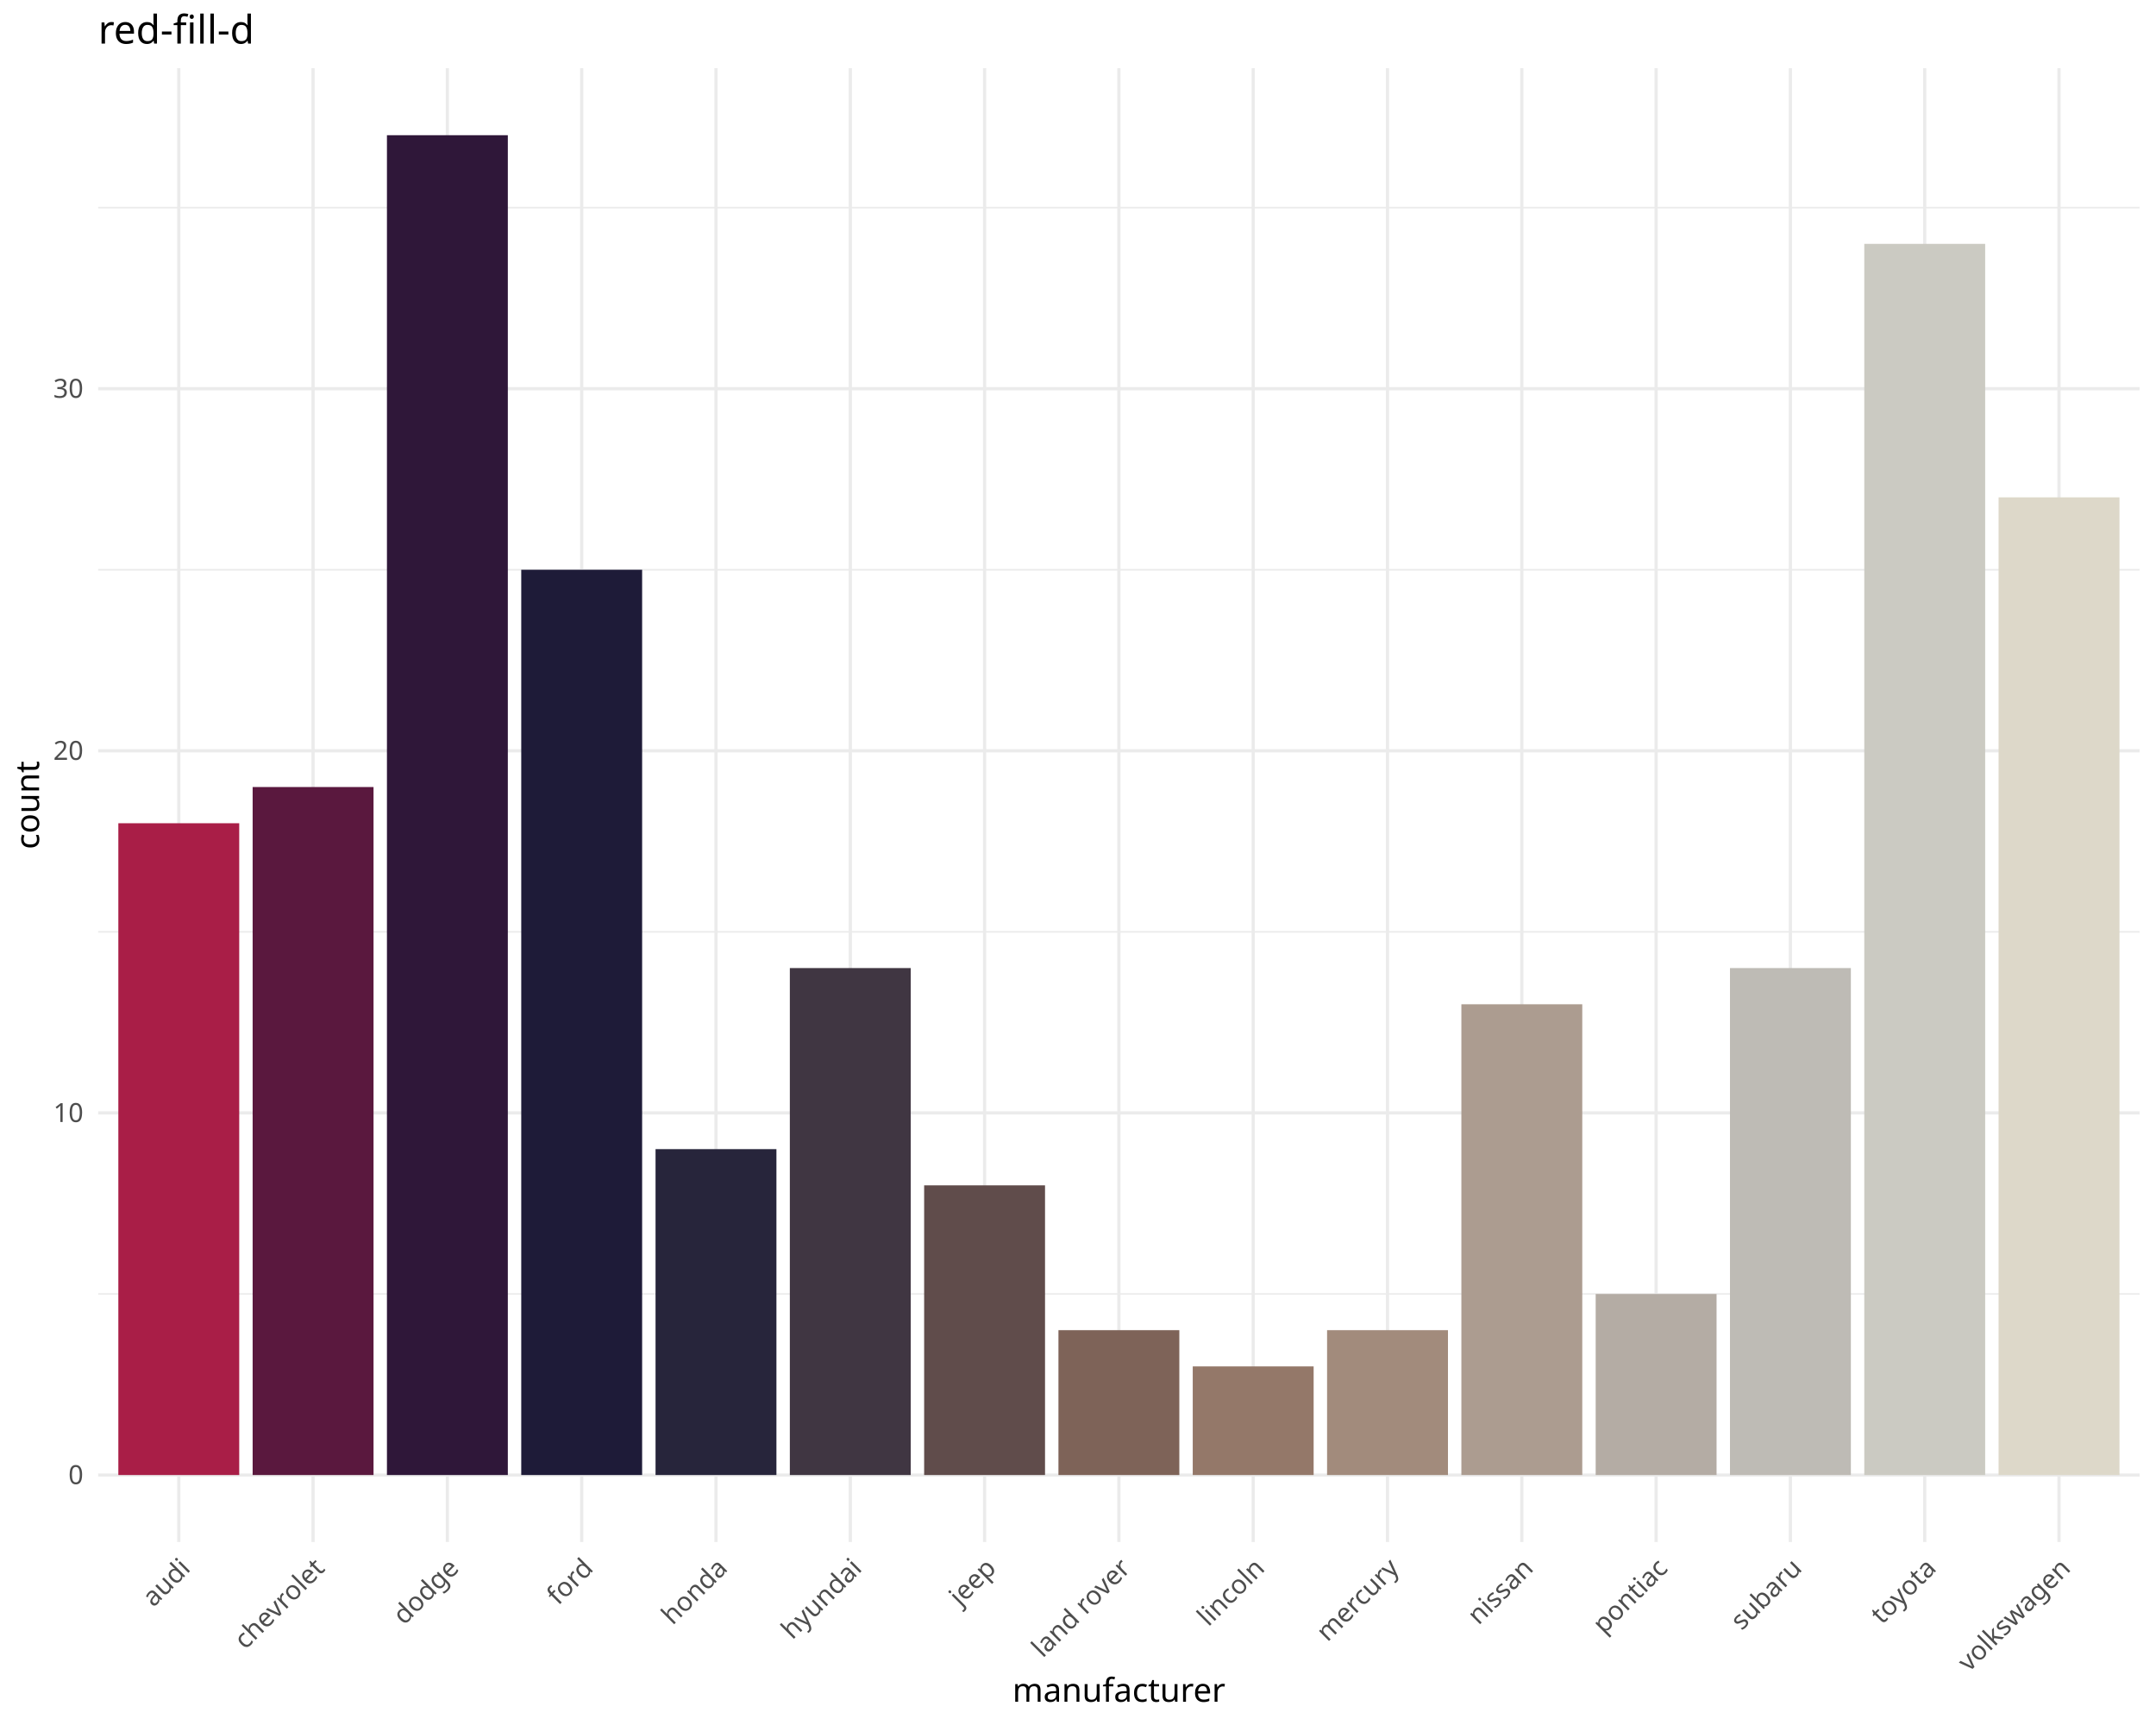
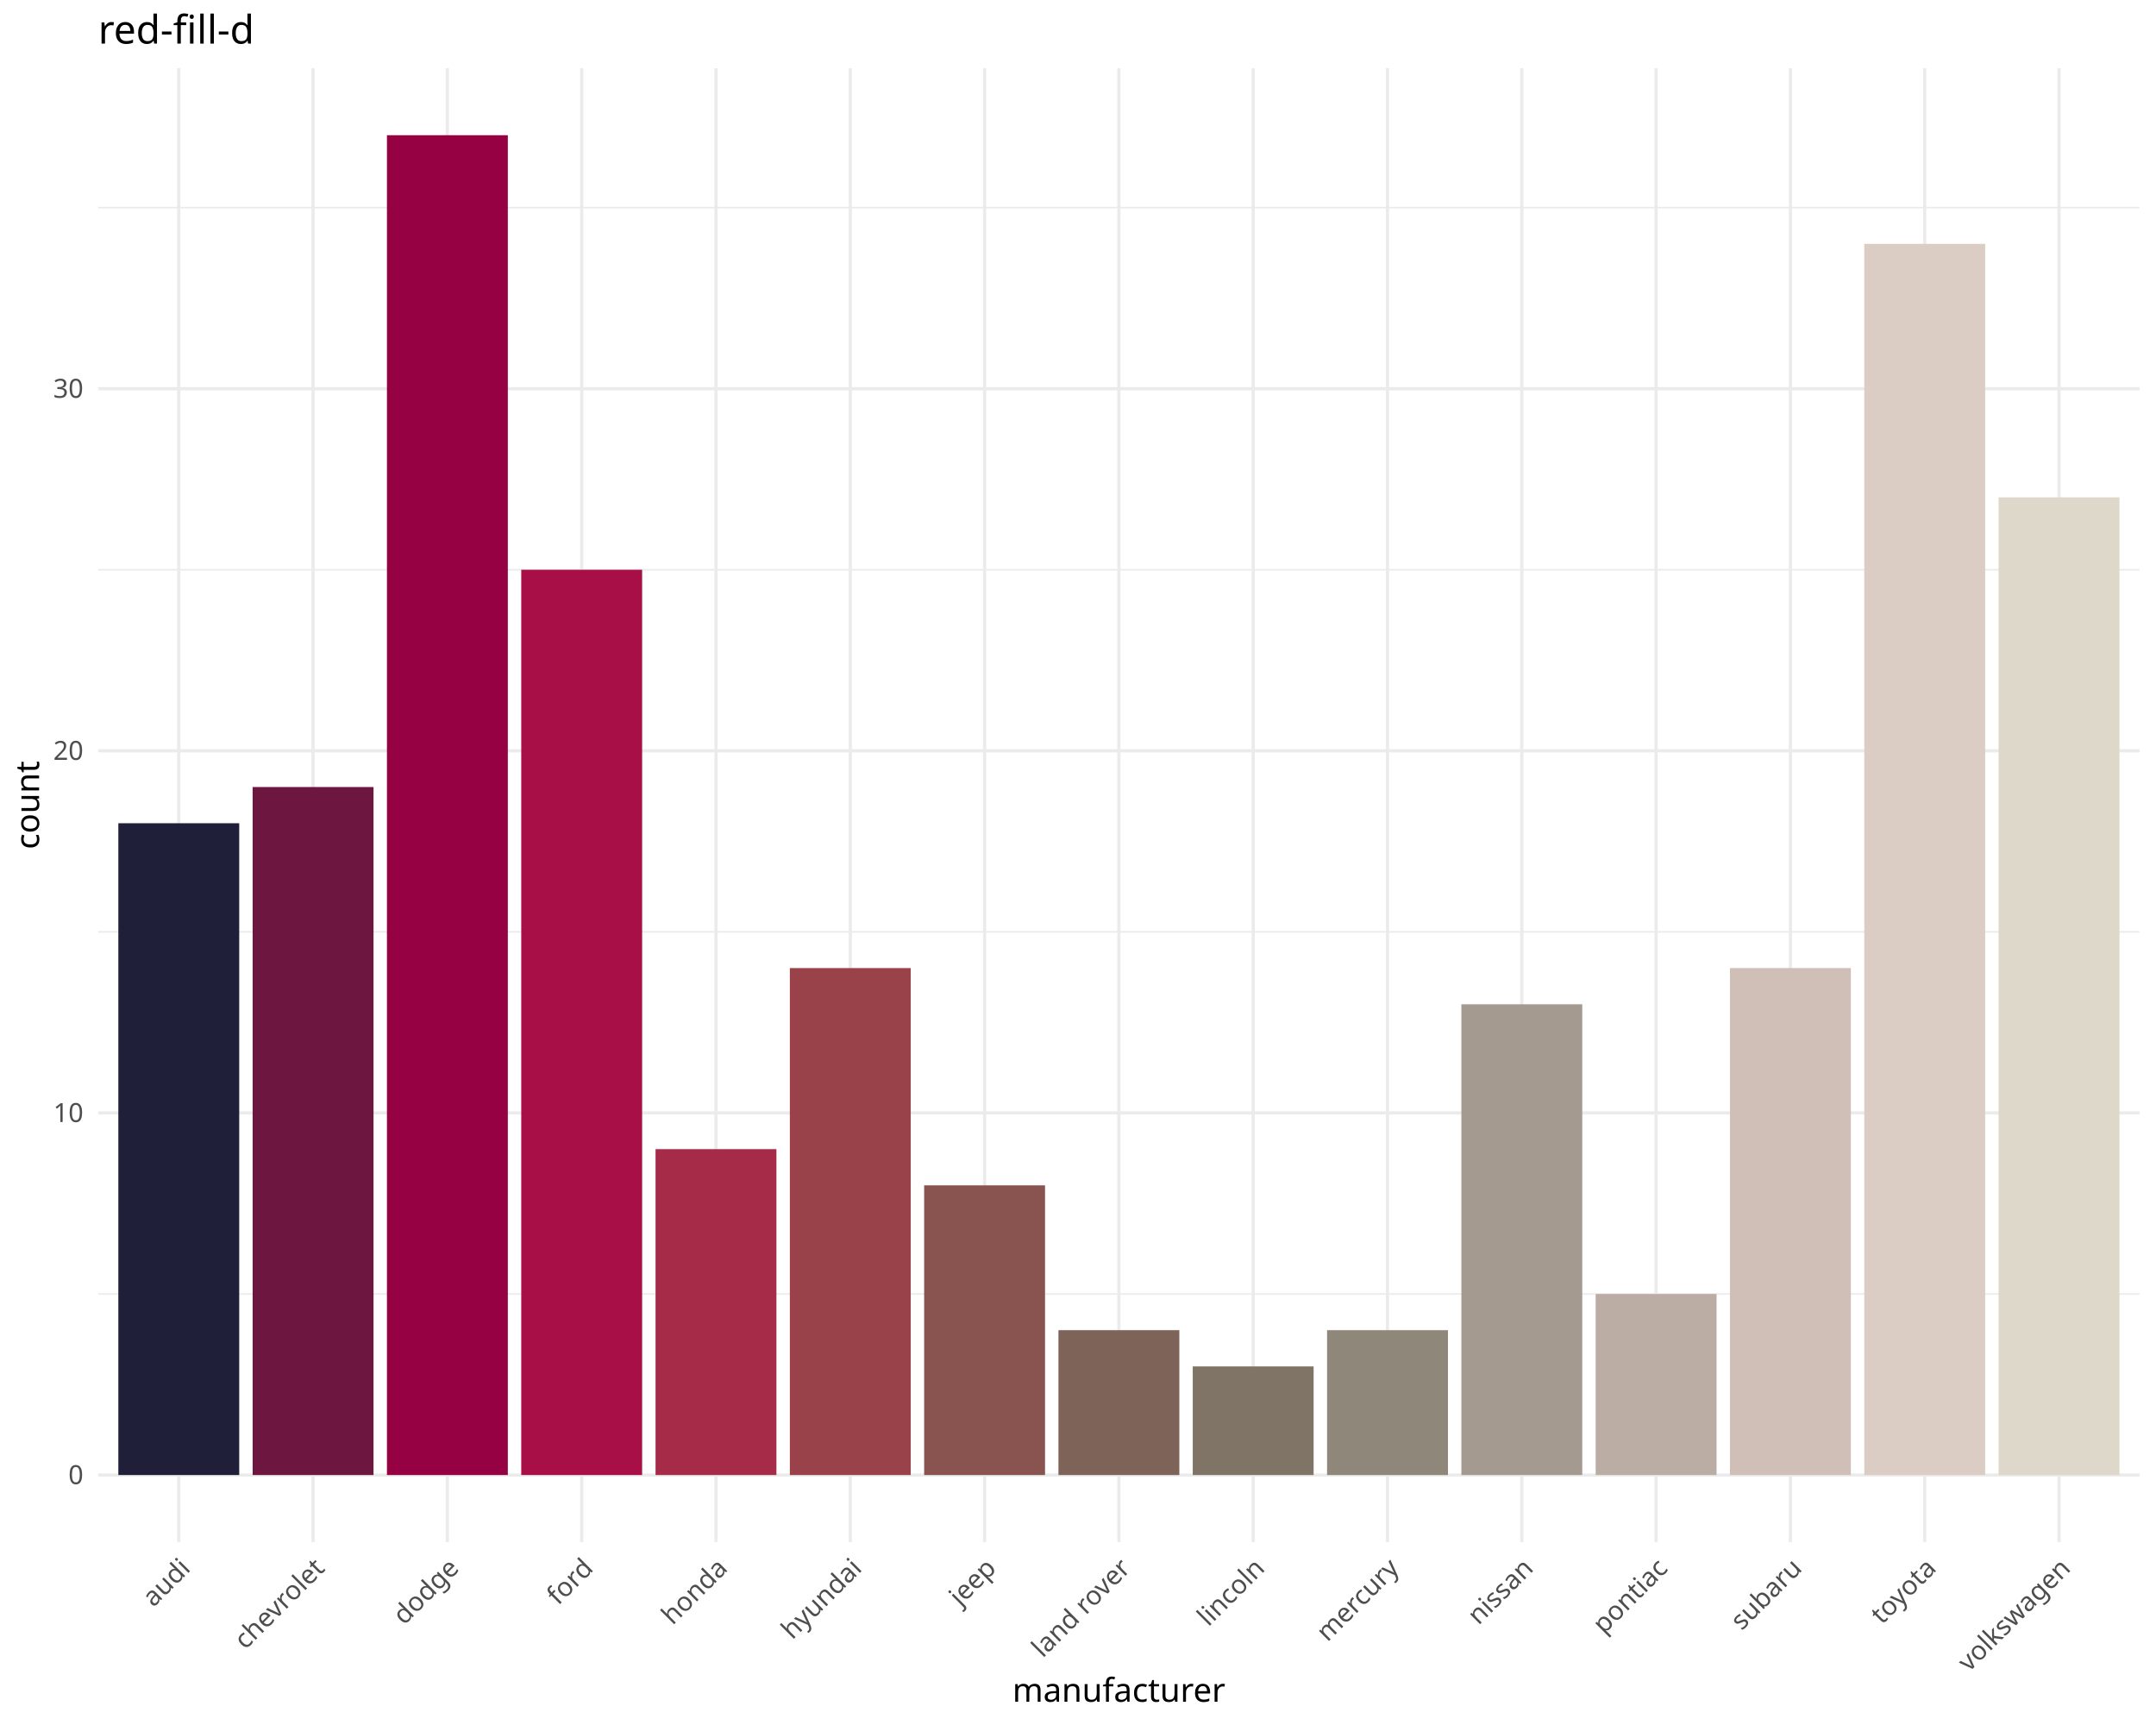
<svg xmlns="http://www.w3.org/2000/svg" class="svglite" data-engine-version="2.0" width="720.00pt" height="576.00pt" viewBox="0 0 720.00 576.00">
  <defs>
    <style type="text/css">
    .svglite line, .svglite polyline, .svglite polygon, .svglite path, .svglite rect, .svglite circle {
      fill: none;
      stroke: #000000;
      stroke-linecap: round;
      stroke-linejoin: round;
      stroke-miterlimit: 10.00;
    }
  </style>
  </defs>
  <rect width="100%" height="100%" style="stroke: none; fill: #FFFFFF;" />
  <defs>
    <clipPath id="cpMC4wMHw3MjAuMDB8MC4wMHw1NzYuMDA=">
      <rect x="0.00" y="0.00" width="720.00" height="576.00" />
    </clipPath>
  </defs>
  <g clip-path="url(#cpMC4wMHw3MjAuMDB8MC4wMHw1NzYuMDA=)">
</g>
  <defs>
    <clipPath id="cpMzIuNzl8NzE0LjUyfDIyLjc4fDUxNC45MA==">
      <rect x="32.79" y="22.78" width="681.73" height="492.12" />
    </clipPath>
  </defs>
  <g clip-path="url(#cpMzIuNzl8NzE0LjUyfDIyLjc4fDUxNC45MA==)">
    <polyline points="32.79,432.07 714.52,432.07 " style="stroke-width: 0.53; stroke: #EBEBEB; stroke-linecap: butt;" />
    <polyline points="32.79,311.16 714.52,311.16 " style="stroke-width: 0.53; stroke: #EBEBEB; stroke-linecap: butt;" />
    <polyline points="32.79,190.25 714.52,190.25 " style="stroke-width: 0.53; stroke: #EBEBEB; stroke-linecap: butt;" />
    <polyline points="32.79,69.33 714.52,69.33 " style="stroke-width: 0.53; stroke: #EBEBEB; stroke-linecap: butt;" />
    <polyline points="32.79,492.53 714.52,492.53 " style="stroke-width: 1.07; stroke: #EBEBEB; stroke-linecap: butt;" />
    <polyline points="32.79,371.62 714.52,371.62 " style="stroke-width: 1.07; stroke: #EBEBEB; stroke-linecap: butt;" />
    <polyline points="32.79,250.70 714.52,250.70 " style="stroke-width: 1.07; stroke: #EBEBEB; stroke-linecap: butt;" />
    <polyline points="32.79,129.79 714.52,129.79 " style="stroke-width: 1.07; stroke: #EBEBEB; stroke-linecap: butt;" />
    <polyline points="59.70,514.90 59.70,22.78 " style="stroke-width: 1.07; stroke: #EBEBEB; stroke-linecap: butt;" />
    <polyline points="104.55,514.90 104.55,22.78 " style="stroke-width: 1.07; stroke: #EBEBEB; stroke-linecap: butt;" />
    <polyline points="149.40,514.90 149.40,22.78 " style="stroke-width: 1.07; stroke: #EBEBEB; stroke-linecap: butt;" />
    <polyline points="194.26,514.90 194.26,22.78 " style="stroke-width: 1.07; stroke: #EBEBEB; stroke-linecap: butt;" />
    <polyline points="239.11,514.90 239.11,22.78 " style="stroke-width: 1.07; stroke: #EBEBEB; stroke-linecap: butt;" />
    <polyline points="283.96,514.90 283.96,22.78 " style="stroke-width: 1.07; stroke: #EBEBEB; stroke-linecap: butt;" />
    <polyline points="328.81,514.90 328.81,22.78 " style="stroke-width: 1.07; stroke: #EBEBEB; stroke-linecap: butt;" />
    <polyline points="373.66,514.90 373.66,22.78 " style="stroke-width: 1.07; stroke: #EBEBEB; stroke-linecap: butt;" />
    <polyline points="418.51,514.90 418.51,22.78 " style="stroke-width: 1.07; stroke: #EBEBEB; stroke-linecap: butt;" />
    <polyline points="463.36,514.90 463.36,22.78 " style="stroke-width: 1.07; stroke: #EBEBEB; stroke-linecap: butt;" />
    <polyline points="508.21,514.90 508.21,22.78 " style="stroke-width: 1.07; stroke: #EBEBEB; stroke-linecap: butt;" />
    <polyline points="553.06,514.90 553.06,22.78 " style="stroke-width: 1.07; stroke: #EBEBEB; stroke-linecap: butt;" />
    <polyline points="597.91,514.90 597.91,22.78 " style="stroke-width: 1.07; stroke: #EBEBEB; stroke-linecap: butt;" />
    <polyline points="642.76,514.90 642.76,22.78 " style="stroke-width: 1.07; stroke: #EBEBEB; stroke-linecap: butt;" />
    <polyline points="687.61,514.90 687.61,22.78 " style="stroke-width: 1.07; stroke: #EBEBEB; stroke-linecap: butt;" />
-     <rect x="39.52" y="274.89" width="40.37" height="217.64" style="stroke-width: 1.07; stroke: none; stroke-linecap: square; stroke-linejoin: miter; fill: #A91E47;" />
-     <rect x="84.37" y="262.80" width="40.37" height="229.73" style="stroke-width: 1.07; stroke: none; stroke-linecap: square; stroke-linejoin: miter; fill: #5A183E;" />
-     <rect x="129.22" y="45.15" width="40.37" height="447.38" style="stroke-width: 1.07; stroke: none; stroke-linecap: square; stroke-linejoin: miter; fill: #2F1739;" />
-     <rect x="174.07" y="190.25" width="40.37" height="302.28" style="stroke-width: 1.07; stroke: none; stroke-linecap: square; stroke-linejoin: miter; fill: #1E1B38;" />
-     <rect x="218.92" y="383.71" width="40.37" height="108.82" style="stroke-width: 1.07; stroke: none; stroke-linecap: square; stroke-linejoin: miter; fill: #27253B;" />
-     <rect x="263.77" y="323.25" width="40.37" height="169.28" style="stroke-width: 1.07; stroke: none; stroke-linecap: square; stroke-linejoin: miter; fill: #403642;" />
-     <rect x="308.62" y="395.80" width="40.37" height="96.73" style="stroke-width: 1.07; stroke: none; stroke-linecap: square; stroke-linejoin: miter; fill: #604C4B;" />
+     <rect x="39.52" y="274.89" width="40.37" height="217.64" style="stroke-width: 1.07; stroke: none; stroke-linecap: square; stroke-linejoin: miter; fill: #201F39;" />
+     <rect x="84.37" y="262.80" width="40.37" height="229.73" style="stroke-width: 1.07; stroke: none; stroke-linecap: square; stroke-linejoin: miter; fill: #6C1640;" />
+     <rect x="129.22" y="45.15" width="40.37" height="447.38" style="stroke-width: 1.07; stroke: none; stroke-linecap: square; stroke-linejoin: miter; fill: #960144;" />
+     <rect x="174.07" y="190.25" width="40.37" height="302.28" style="stroke-width: 1.07; stroke: none; stroke-linecap: square; stroke-linejoin: miter; fill: #A80F46;" />
+     <rect x="218.92" y="383.71" width="40.37" height="108.82" style="stroke-width: 1.07; stroke: none; stroke-linecap: square; stroke-linejoin: miter; fill: #A62B48;" />
+     <rect x="263.77" y="323.25" width="40.37" height="169.28" style="stroke-width: 1.07; stroke: none; stroke-linecap: square; stroke-linejoin: miter; fill: #9A424A;" />
+     <rect x="308.62" y="395.80" width="40.37" height="96.73" style="stroke-width: 1.07; stroke: none; stroke-linecap: square; stroke-linejoin: miter; fill: #89534F;" />
    <rect x="353.47" y="444.16" width="40.37" height="48.37" style="stroke-width: 1.07; stroke: none; stroke-linecap: square; stroke-linejoin: miter; fill: #7E6358;" />
-     <rect x="398.32" y="456.26" width="40.37" height="36.27" style="stroke-width: 1.07; stroke: none; stroke-linecap: square; stroke-linejoin: miter; fill: #947869;" />
-     <rect x="443.18" y="444.16" width="40.37" height="48.37" style="stroke-width: 1.07; stroke: none; stroke-linecap: square; stroke-linejoin: miter; fill: #A28B7C;" />
-     <rect x="488.03" y="335.34" width="40.37" height="157.19" style="stroke-width: 1.07; stroke: none; stroke-linecap: square; stroke-linejoin: miter; fill: #AC9C90;" />
-     <rect x="532.88" y="432.07" width="40.37" height="60.46" style="stroke-width: 1.07; stroke: none; stroke-linecap: square; stroke-linejoin: miter; fill: #B4ACA4;" />
-     <rect x="577.73" y="323.25" width="40.37" height="169.28" style="stroke-width: 1.07; stroke: none; stroke-linecap: square; stroke-linejoin: miter; fill: #BEBBB5;" />
-     <rect x="622.58" y="81.43" width="40.37" height="411.10" style="stroke-width: 1.07; stroke: none; stroke-linecap: square; stroke-linejoin: miter; fill: #CBCAC2;" />
+     <rect x="398.32" y="456.26" width="40.37" height="36.27" style="stroke-width: 1.07; stroke: none; stroke-linecap: square; stroke-linejoin: miter; fill: #807467;" />
+     <rect x="443.18" y="444.16" width="40.37" height="48.37" style="stroke-width: 1.07; stroke: none; stroke-linecap: square; stroke-linejoin: miter; fill: #8F877A;" />
+     <rect x="488.03" y="335.34" width="40.37" height="157.19" style="stroke-width: 1.07; stroke: none; stroke-linecap: square; stroke-linejoin: miter; fill: #A49A8F;" />
+     <rect x="532.88" y="432.07" width="40.37" height="60.46" style="stroke-width: 1.07; stroke: none; stroke-linecap: square; stroke-linejoin: miter; fill: #BBADA4;" />
+     <rect x="577.73" y="323.25" width="40.37" height="169.28" style="stroke-width: 1.07; stroke: none; stroke-linecap: square; stroke-linejoin: miter; fill: #CFBFB6;" />
+     <rect x="622.58" y="81.43" width="40.37" height="411.10" style="stroke-width: 1.07; stroke: none; stroke-linecap: square; stroke-linejoin: miter; fill: #DBCDC3;" />
    <rect x="667.43" y="166.07" width="40.37" height="326.46" style="stroke-width: 1.07; stroke: none; stroke-linecap: square; stroke-linejoin: miter; fill: #DDD8C9;" />
  </g>
  <g clip-path="url(#cpMC4wMHw3MjAuMDB8MC4wMHw1NzYuMDA=)">
    <text x="27.86" y="495.56" text-anchor="end" style="font-size: 8.80px; fill: #4D4D4D; font-family: sans;" textLength="4.89px" lengthAdjust="spacingAndGlyphs">0</text>
    <text x="27.86" y="374.65" text-anchor="end" style="font-size: 8.80px; fill: #4D4D4D; font-family: sans;" textLength="9.79px" lengthAdjust="spacingAndGlyphs">10</text>
    <text x="27.86" y="253.73" text-anchor="end" style="font-size: 8.80px; fill: #4D4D4D; font-family: sans;" textLength="9.79px" lengthAdjust="spacingAndGlyphs">20</text>
    <text x="27.86" y="132.82" text-anchor="end" style="font-size: 8.80px; fill: #4D4D4D; font-family: sans;" textLength="9.79px" lengthAdjust="spacingAndGlyphs">30</text>
    <text transform="translate(63.99,524.11) rotate(-45)" text-anchor="end" style="font-size: 8.80px; fill: #4D4D4D; font-family: sans;" textLength="16.64px" lengthAdjust="spacingAndGlyphs">audi</text>
    <text transform="translate(108.84,524.11) rotate(-45)" text-anchor="end" style="font-size: 8.80px; fill: #4D4D4D; font-family: sans;" textLength="35.71px" lengthAdjust="spacingAndGlyphs">chevrolet</text>
    <text transform="translate(153.69,524.11) rotate(-45)" text-anchor="end" style="font-size: 8.80px; fill: #4D4D4D; font-family: sans;" textLength="24.47px" lengthAdjust="spacingAndGlyphs">dodge</text>
    <text transform="translate(198.54,524.11) rotate(-45)" text-anchor="end" style="font-size: 8.80px; fill: #4D4D4D; font-family: sans;" textLength="15.16px" lengthAdjust="spacingAndGlyphs">ford</text>
    <text transform="translate(243.39,524.11) rotate(-45)" text-anchor="end" style="font-size: 8.80px; fill: #4D4D4D; font-family: sans;" textLength="24.47px" lengthAdjust="spacingAndGlyphs">honda</text>
    <text transform="translate(288.24,524.11) rotate(-45)" text-anchor="end" style="font-size: 8.80px; fill: #4D4D4D; font-family: sans;" textLength="30.83px" lengthAdjust="spacingAndGlyphs">hyundai</text>
    <text transform="translate(333.09,524.11) rotate(-45)" text-anchor="end" style="font-size: 8.80px; fill: #4D4D4D; font-family: sans;" textLength="16.64px" lengthAdjust="spacingAndGlyphs">jeep</text>
    <text transform="translate(377.94,524.11) rotate(-45)" text-anchor="end" style="font-size: 8.80px; fill: #4D4D4D; font-family: sans;" textLength="39.14px" lengthAdjust="spacingAndGlyphs">land rover</text>
    <text transform="translate(422.79,524.11) rotate(-45)" text-anchor="end" style="font-size: 8.80px; fill: #4D4D4D; font-family: sans;" textLength="24.95px" lengthAdjust="spacingAndGlyphs">lincoln</text>
    <text transform="translate(467.64,524.11) rotate(-45)" text-anchor="end" style="font-size: 8.80px; fill: #4D4D4D; font-family: sans;" textLength="31.79px" lengthAdjust="spacingAndGlyphs">mercury</text>
    <text transform="translate(512.49,524.11) rotate(-45)" text-anchor="end" style="font-size: 8.80px; fill: #4D4D4D; font-family: sans;" textLength="25.44px" lengthAdjust="spacingAndGlyphs">nissan</text>
    <text transform="translate(557.34,524.11) rotate(-45)" text-anchor="end" style="font-size: 8.80px; fill: #4D4D4D; font-family: sans;" textLength="28.38px" lengthAdjust="spacingAndGlyphs">pontiac</text>
    <text transform="translate(602.19,524.11) rotate(-45)" text-anchor="end" style="font-size: 8.80px; fill: #4D4D4D; font-family: sans;" textLength="26.91px" lengthAdjust="spacingAndGlyphs">subaru</text>
    <text transform="translate(647.04,524.11) rotate(-45)" text-anchor="end" style="font-size: 8.80px; fill: #4D4D4D; font-family: sans;" textLength="23.98px" lengthAdjust="spacingAndGlyphs">toyota</text>
    <text transform="translate(691.89,524.11) rotate(-45)" text-anchor="end" style="font-size: 8.80px; fill: #4D4D4D; font-family: sans;" textLength="45.99px" lengthAdjust="spacingAndGlyphs">volkswagen</text>
    <text x="373.66" y="568.24" text-anchor="middle" style="font-size: 11.00px; font-family: sans;" textLength="64.82px" lengthAdjust="spacingAndGlyphs">manufacturer</text>
    <text transform="translate(13.05,268.84) rotate(-90)" text-anchor="middle" style="font-size: 11.00px; font-family: sans;" textLength="26.91px" lengthAdjust="spacingAndGlyphs">count</text>
    <text x="32.79" y="14.56" style="font-size: 13.20px; font-family: sans;" textLength="47.67px" lengthAdjust="spacingAndGlyphs">red-fill-d</text>
  </g>
</svg>
